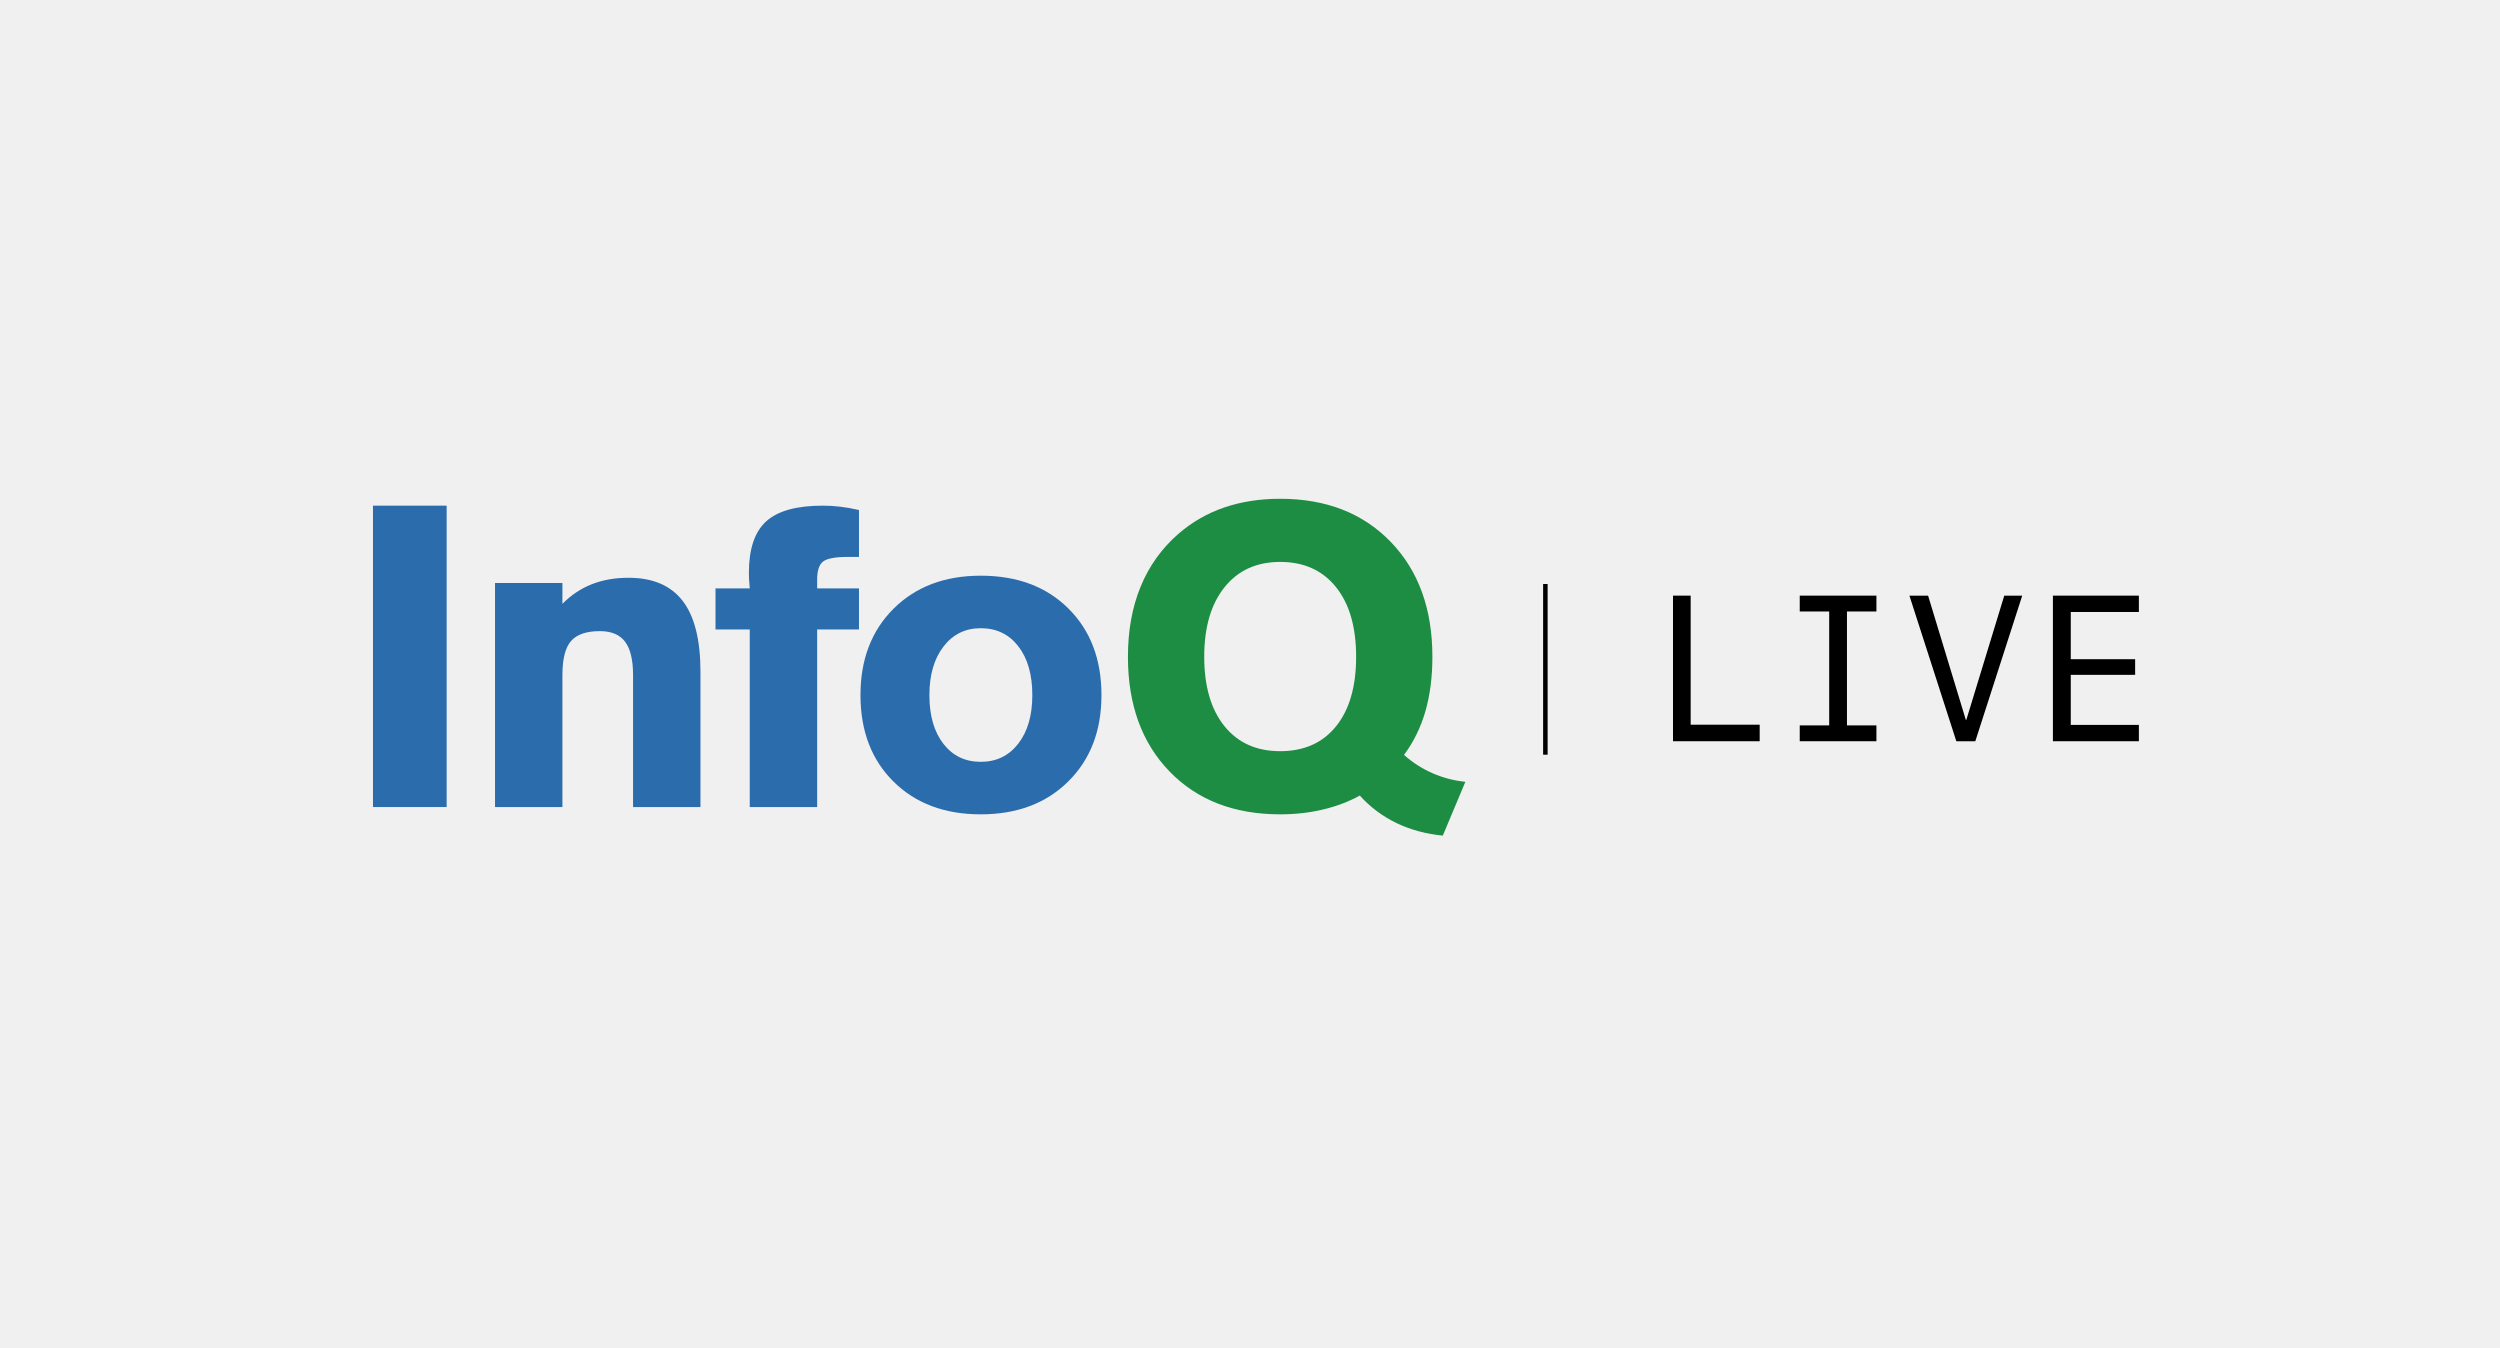
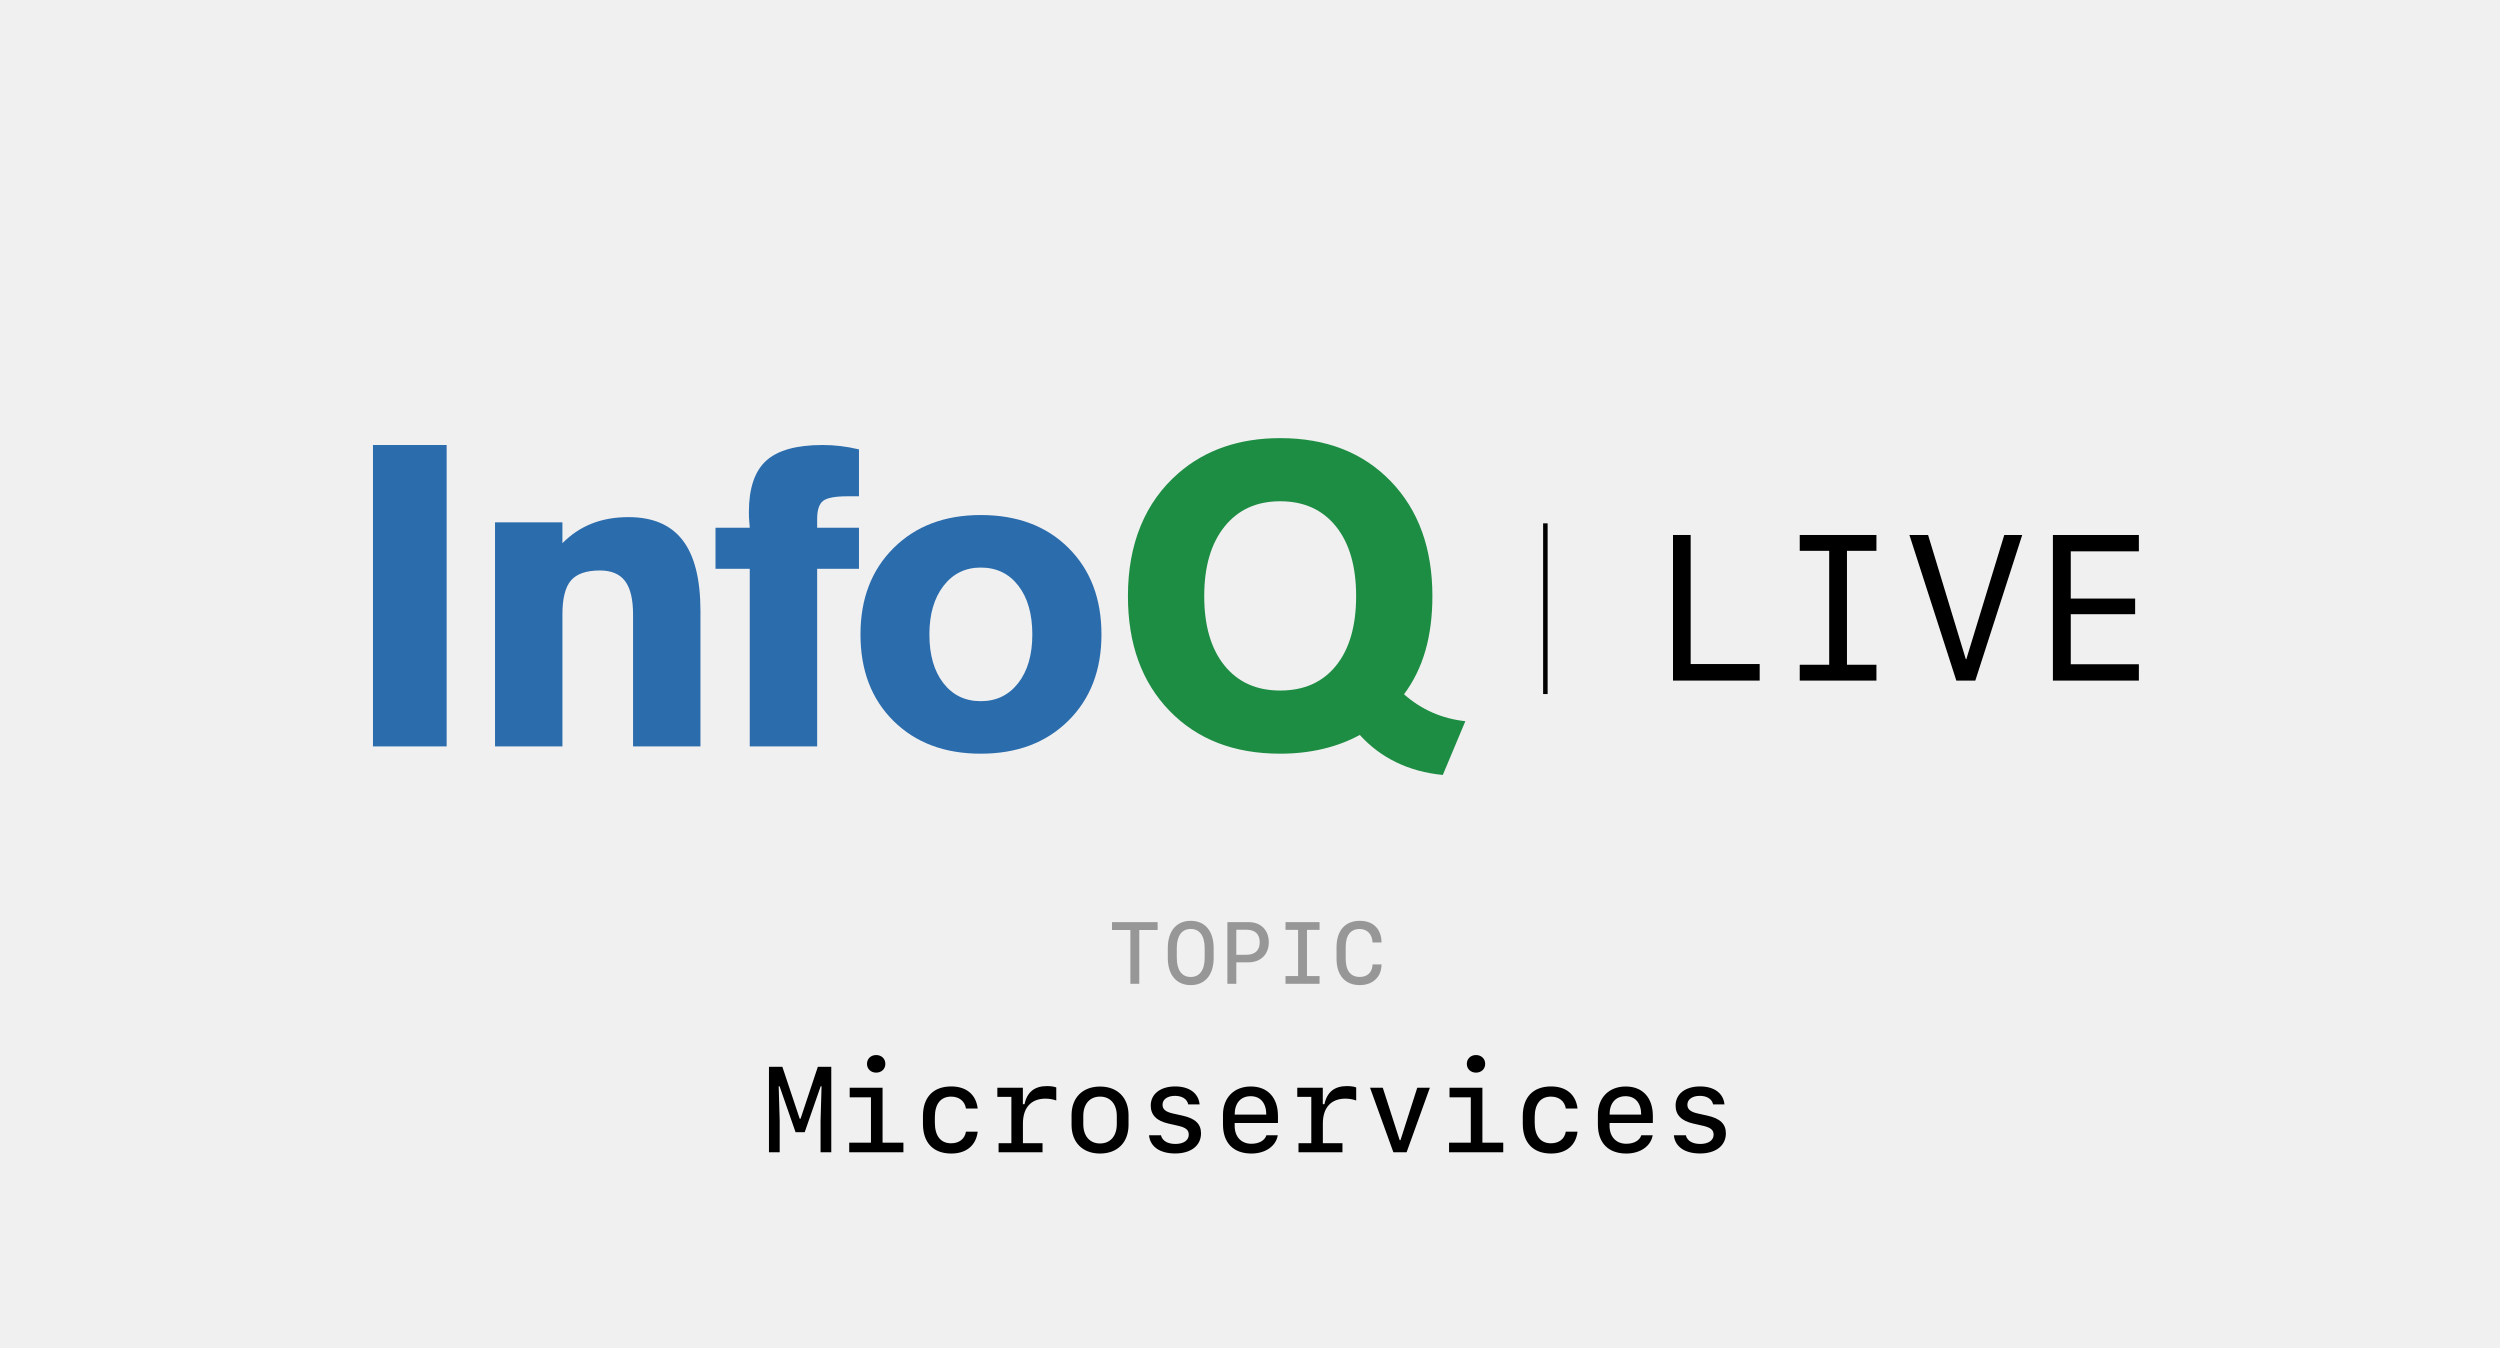
- <svg xmlns="http://www.w3.org/2000/svg" width="371" height="200" viewBox="0 0 371 200" fill="none">
-   <rect width="371" height="200" fill="#F0F0F0" />
-   <g clip-path="url(#clip0)">
-     <path d="M66.282 75.039H55.348V119.766H66.282V75.039Z" fill="#2B6CAD" />
-     <path d="M73.462 86.514V119.766H83.462V100.186C83.462 97.795 83.888 96.109 84.74 95.129C85.593 94.15 87.022 93.659 89.028 93.659C90.732 93.659 91.977 94.186 92.765 95.237C93.553 96.289 93.946 97.939 93.946 100.186V119.766H103.948V99.691C103.948 94.97 103.069 91.463 101.31 89.175C99.552 86.886 96.873 85.741 93.271 85.741C91.256 85.741 89.438 86.061 87.819 86.7C86.202 87.339 84.749 88.309 83.462 89.607V86.514H73.462Z" fill="#2B6CAD" />
-     <path d="M111.263 93.412V119.766H121.265V93.412H127.472V87.318H121.265V86.05C121.265 84.689 121.558 83.782 122.149 83.329C122.739 82.875 123.955 82.648 125.799 82.648H127.472V75.688C126.509 75.461 125.586 75.296 124.7 75.193C123.814 75.089 122.943 75.039 122.091 75.039C118.203 75.039 115.405 75.818 113.697 77.373C111.989 78.93 111.135 81.473 111.135 84.998C111.135 85.246 111.138 85.523 111.151 85.834C111.161 86.143 111.199 86.638 111.263 87.318H106.182V93.412H111.263Z" fill="#2B6CAD" />
-     <path fill-rule="evenodd" clip-rule="evenodd" d="M132.599 115.991C135.869 119.23 140.183 120.848 145.545 120.848C150.903 120.848 155.23 119.225 158.519 115.977C161.811 112.729 163.457 108.455 163.457 103.155C163.457 97.834 161.821 93.552 158.551 90.304C155.283 87.055 150.946 85.432 145.545 85.432C140.205 85.432 135.896 87.061 132.617 90.318C129.336 93.577 127.695 97.855 127.695 103.155C127.695 108.475 129.331 112.755 132.599 115.991ZM139.997 110.379C138.614 108.595 137.922 106.188 137.922 103.155C137.922 100.166 138.619 97.763 140.013 95.948C141.407 94.134 143.249 93.227 145.545 93.227C147.88 93.227 149.74 94.123 151.123 95.918C152.506 97.711 153.197 100.123 153.197 103.155C153.197 106.166 152.501 108.568 151.107 110.363C149.713 112.157 147.86 113.054 145.545 113.054C143.228 113.054 141.38 112.163 139.997 110.379Z" fill="#2B6CAD" />
-     <path d="M189.977 111.475C193.52 111.475 196.285 110.245 198.271 107.78C200.256 105.316 201.249 101.877 201.249 97.464C201.249 93.052 200.251 89.602 198.253 87.118C196.256 84.632 193.499 83.389 189.977 83.389C186.478 83.389 183.724 84.643 181.718 87.148C179.71 89.653 178.707 93.093 178.707 97.464C178.707 101.836 179.704 105.264 181.7 107.748C183.697 110.234 186.456 111.475 189.977 111.475ZM201.795 118.064C200.142 118.971 198.319 119.662 196.324 120.137C194.328 120.611 192.214 120.848 189.982 120.848C183.136 120.848 177.659 118.725 173.549 114.477C169.441 110.229 167.385 104.557 167.385 97.464C167.385 93.588 168.012 90.118 169.269 87.055C170.524 83.993 172.395 81.379 174.884 79.214C176.88 77.482 179.138 76.182 181.659 75.316C184.18 74.45 186.952 74.018 189.977 74.018C196.799 74.018 202.271 76.152 206.39 80.421C210.509 84.689 212.568 90.37 212.568 97.464C212.568 100.434 212.226 103.12 211.54 105.521C210.853 107.925 209.793 110.095 208.355 112.032C209.642 113.166 211.047 114.07 212.568 114.739C214.091 115.409 215.721 115.837 217.458 116.023L214.113 124.004C211.583 123.755 209.284 123.132 207.216 122.132C205.145 121.13 203.34 119.775 201.795 118.064" fill="#1E8D44" />
+ <svg xmlns="http://www.w3.org/2000/svg" fill="none" height="200" viewBox="0 0 371 200" width="371">
+   <clipPath id="a">
+     <path d="m55 65h163.333v50h-163.333z" />
+   </clipPath>
+   <path d="m0 0h371v200h-371z" fill="#f0f0f0" />
+   <path d="m115.706 166.315-.149-5.115h.131l2.374 6.821h1.353l2.373-6.821h.132l-.149 5.115v4.685h1.59v-12.683h-1.995l-2.566 7.708h-.123l-2.575-7.708h-1.987v12.683h1.591zm14.317-7.136c.791 0 1.363-.545 1.363-1.301 0-.765-.572-1.31-1.363-1.31-.782 0-1.362.545-1.362 1.31 0 .756.58 1.301 1.362 1.301zm4.043 11.821v-1.424h-3.093v-8.156h-4.878v1.424h3.155v6.732h-3.226v1.424zm11.022-6.495c-.237-2.074-1.688-3.278-3.92-3.278-2.663 0-4.201 1.59-4.201 4.385v1.178c0 2.795 1.538 4.395 4.201 4.395 2.232 0 3.683-1.205 3.92-3.244h-1.74c-.176 1.081-1.02 1.723-2.198 1.723-1.555 0-2.417-1.09-2.417-3.059v-.808c0-1.969.862-3.059 2.417-3.059 1.169 0 2.031.659 2.198 1.767zm6.715 2.224c0-2.347 1.204-3.692 3.366-3.692.527 0 1.151.114 1.582.273v-1.934c-.316-.132-.835-.202-1.38-.202-1.837 0-2.953.888-3.331 2.689h-.246v-2.443h-3.788v1.353h2.083v6.873h-1.899v1.354h6.522v-1.354h-2.909zm11.443 4.456c2.584 0 4.228-1.653 4.228-4.246v-1.45c0-2.601-1.644-4.245-4.228-4.245s-4.227 1.644-4.227 4.245v1.45c0 2.593 1.643 4.246 4.227 4.246zm0-8.447c1.529 0 2.487 1.099 2.487 2.874v1.204c0 1.776-.958 2.874-2.487 2.874s-2.487-1.098-2.487-2.874v-1.204c0-1.775.958-2.874 2.487-2.874zm7.524 1.327c0 1.398.87 2.277 2.619 2.672l1.432.325c1.16.264 1.591.625 1.591 1.328 0 .835-.773 1.371-1.977 1.371-1.161 0-1.952-.466-2.145-1.283h-1.775c.158 1.687 1.617 2.698 3.876 2.698 2.338 0 3.84-1.16 3.84-2.98 0-1.406-.852-2.215-2.742-2.636l-1.388-.308c-1.117-.246-1.582-.624-1.582-1.31 0-.791.729-1.318 1.854-1.318 1.055 0 1.802.483 1.96 1.266h1.688c-.159-1.661-1.53-2.663-3.622-2.663-2.197 0-3.629 1.125-3.629 2.838zm17.165 4.404c-.238.782-1.09 1.265-2.224 1.265-1.512 0-2.487-1.037-2.487-2.654v-.431h6.424v-1.037c0-2.724-1.52-4.377-4.025-4.377-2.487 0-4.131 1.661-4.131 4.184v1.459c0 2.725 1.538 4.307 4.228 4.307 2.065 0 3.647-1.108 3.902-2.716zm-2.33-5.792c1.451 0 2.312 1.028 2.312 2.733h-4.693c0-1.714.896-2.733 2.381-2.733zm10.706 4.052c0-2.347 1.204-3.692 3.366-3.692.527 0 1.151.114 1.582.273v-1.934c-.317-.132-.835-.202-1.38-.202-1.837 0-2.953.888-3.331 2.689h-.246v-2.443h-3.788v1.353h2.083v6.873h-1.899v1.354h6.522v-1.354h-2.909zm7.004-5.309 3.463 9.58h1.96l3.454-9.58h-1.872l-2.487 7.778h-.123l-2.505-7.778zm15.724-2.241c.791 0 1.362-.545 1.362-1.301 0-.765-.571-1.31-1.362-1.31-.782 0-1.362.545-1.362 1.31 0 .756.58 1.301 1.362 1.301zm4.043 11.821v-1.424h-3.094v-8.156h-4.878v1.424h3.156v6.732h-3.226v1.424zm11.022-6.495c-.238-2.074-1.688-3.278-3.92-3.278-2.663 0-4.202 1.59-4.202 4.385v1.178c0 2.795 1.539 4.395 4.202 4.395 2.232 0 3.682-1.205 3.92-3.244h-1.741c-.175 1.081-1.019 1.723-2.197 1.723-1.556 0-2.417-1.09-2.417-3.059v-.808c0-1.969.861-3.059 2.417-3.059 1.169 0 2.03.659 2.197 1.767zm9.465 3.964c-.237.782-1.09 1.265-2.223 1.265-1.512 0-2.488-1.037-2.488-2.654v-.431h6.425v-1.037c0-2.724-1.52-4.377-4.025-4.377-2.487 0-4.131 1.661-4.131 4.184v1.459c0 2.725 1.538 4.307 4.227 4.307 2.066 0 3.648-1.108 3.903-2.716zm-2.329-5.792c1.45 0 2.312 1.028 2.312 2.733h-4.694c0-1.714.897-2.733 2.382-2.733zm7.418 1.388c0 1.398.87 2.277 2.619 2.672l1.433.325c1.16.264 1.591.625 1.591 1.328 0 .835-.774 1.371-1.978 1.371-1.16 0-1.951-.466-2.144-1.283h-1.776c.159 1.687 1.618 2.698 3.876 2.698 2.338 0 3.841-1.16 3.841-2.98 0-1.406-.852-2.215-2.742-2.636l-1.389-.308c-1.116-.246-1.582-.624-1.582-1.31 0-.791.73-1.318 1.855-1.318 1.054 0 1.801.483 1.96 1.266h1.687c-.158-1.661-1.529-2.663-3.621-2.663-2.197 0-3.63 1.125-3.63 2.838z" fill="#000" />
+   <path d="m169.068 146v-7.985h2.723v-1.175h-6.767v1.175h2.724v7.985zm11.038-3.853v-1.454c0-2.539-1.288-4.043-3.402-4.043s-3.402 1.504-3.402 4.043v1.454c0 2.539 1.288 4.043 3.402 4.043s3.402-1.504 3.402-4.043zm-3.402 2.837c-1.308 0-2.069-1.003-2.069-2.843v-1.441c0-1.841.761-2.844 2.069-2.844 1.307 0 2.069 1.003 2.069 2.844v1.441c0 1.84-.762 2.843-2.069 2.843zm5.44-8.144v9.16h1.326v-3.187h1.771c1.841 0 3.047-1.174 3.047-2.983 0-1.815-1.187-2.99-3.009-2.99zm1.326 1.13h1.486c1.288 0 1.986.648 1.986 1.86 0 1.206-.698 1.86-1.986 1.86h-1.486zm12.353 8.03v-1.149h-1.867v-6.862h1.867v-1.149h-5.053v1.149h1.866v6.862h-1.866v1.149zm5.972-1.022c-1.377 0-2.094-.933-2.094-2.71v-1.695c0-1.778.717-2.711 2.088-2.711 1.098 0 1.86.8 1.898 2h1.333c-.025-2.012-1.238-3.212-3.218-3.212-2.184 0-3.46 1.441-3.46 3.923v1.695c0 2.482 1.276 3.922 3.46 3.922 1.929 0 3.218-1.225 3.218-3.078h-1.333c-.025 1.155-.749 1.866-1.892 1.866z" fill="#979797" />
+   <g clip-path="url(#a)">
+     <g fill="#2b6cad">
+       <path d="m66.282 66.039h-10.934v44.727h10.934z" />
+       <path d="m73.462 77.514v33.252h10.001v-19.58c0-2.391.426-4.077 1.278-5.057.852-.979 2.281-1.47 4.287-1.47 1.704 0 2.949.527 3.737 1.579.788 1.052 1.181 2.702 1.181 4.948v19.58h10.002v-20.075c0-4.721-.879-8.229-2.638-10.516-1.758-2.289-4.437-3.434-8.039-3.434-2.015 0-3.833.32-5.452.959-1.617.639-3.07 1.609-4.357 2.907v-3.093z" />
+       <path d="m111.263 84.412v26.354h10.002v-26.354h6.207v-6.095h-6.207v-1.268c0-1.361.293-2.268.884-2.721.59-.454 1.806-.68 3.65-.68h1.673v-6.961c-.963-.227-1.886-.391-2.772-.495-.886-.104-1.757-.154-2.609-.154-3.888 0-6.686.779-8.394 2.334-1.708 1.557-2.562 4.1-2.562 7.625 0 .248.003.525.016.836.01.309.048.803.112 1.484h-5.081v6.095z" />
+       <path clip-rule="evenodd" d="m132.599 106.991c3.27 3.239 7.584 4.857 12.946 4.857 5.358 0 9.685-1.623 12.974-4.871 3.292-3.248 4.938-7.522 4.938-12.822 0-5.322-1.636-9.604-4.906-12.852-3.268-3.248-7.605-4.871-13.006-4.871-5.34 0-9.649 1.629-12.928 4.886-3.281 3.259-4.922 7.537-4.922 12.838 0 5.32 1.636 9.6 4.904 12.836zm7.398-5.612c-1.383-1.784-2.075-4.191-2.075-7.224 0-2.989.697-5.393 2.091-7.207 1.394-1.814 3.236-2.721 5.532-2.721 2.335 0 4.195.896 5.578 2.691 1.383 1.793 2.074 4.205 2.074 7.237 0 3.011-.696 5.412-2.09 7.208-1.394 1.794-3.247 2.691-5.562 2.691-2.317 0-4.165-.891-5.548-2.675z" fill-rule="evenodd" />
+     </g>
+     <path d="m189.977 102.475c3.543 0 6.308-1.23 8.294-3.695 1.985-2.464 2.978-5.904 2.978-10.316s-.998-7.862-2.996-10.346c-1.997-2.486-4.754-3.729-8.276-3.729-3.499 0-6.253 1.254-8.259 3.759-2.008 2.505-3.011 5.945-3.011 10.316 0 4.372.997 7.8 2.993 10.284 1.997 2.486 4.756 3.727 8.277 3.727zm11.818 6.589c-1.653.907-3.476 1.598-5.471 2.073-1.996.474-4.11.711-6.342.711-6.846 0-12.323-2.123-16.433-6.371-4.108-4.248-6.164-9.92-6.164-17.013 0-3.877.627-7.346 1.884-10.409 1.255-3.062 3.126-5.677 5.615-7.841 1.996-1.732 4.254-3.032 6.775-3.898 2.521-.866 5.293-1.298 8.318-1.298 6.822 0 12.294 2.134 16.413 6.404 4.119 4.268 6.178 9.948 6.178 17.043 0 2.97-.342 5.655-1.028 8.057-.687 2.404-1.747 4.574-3.185 6.511 1.287 1.134 2.692 2.038 4.213 2.707 1.523.67 3.153 1.098 4.89 1.284l-3.345 7.981c-2.53-.249-4.829-.872-6.897-1.872-2.071-1.002-3.876-2.357-5.421-4.068" fill="#1e8d44" />
  </g>
-   <rect x="229" y="86.664" width="0.667" height="25.333" fill="black" />
-   <path d="M261.136 107.545H250.894V88.393H248.273V110H261.136V107.545Z" fill="black" />
-   <path d="M278.461 110V107.649H274.089V90.744H278.461V88.393H267.081V90.744H271.453V107.649H267.081V110H278.461Z" fill="black" />
-   <path d="M291.803 106.826H291.728L286.128 88.393H283.357L290.32 110H293.135L300.098 88.393H297.433L291.803 106.826Z" fill="black" />
-   <path d="M317.408 107.574H307.301V100.147H316.854V97.826H307.301V90.819H317.408V88.393H304.65V110H317.408V107.574Z" fill="black" />
-   <defs>
-     <clipPath id="clip0">
-       <rect width="163.333" height="50" fill="white" transform="translate(55 74)" />
-     </clipPath>
-   </defs>
+   <g fill="#000">
+     <path d="m229 77.664h.667v25.333h-.667z" />
+     <path d="m261.136 98.544h-10.242v-19.152h-2.621v21.607h12.863z" />
+     <path d="m278.461 101v-2.351h-4.372v-16.906h4.372v-2.351h-11.38v2.351h4.372v16.906h-4.372v2.351z" />
+     <path d="m291.803 97.826h-.075l-5.6-18.433h-2.771l6.963 21.607h2.815l6.963-21.607h-2.665z" />
+     <path d="m317.408 98.575h-10.107v-7.427h9.553v-2.321h-9.553v-7.008h10.107v-2.426h-12.758v21.607h12.758z" />
+   </g>
</svg>
